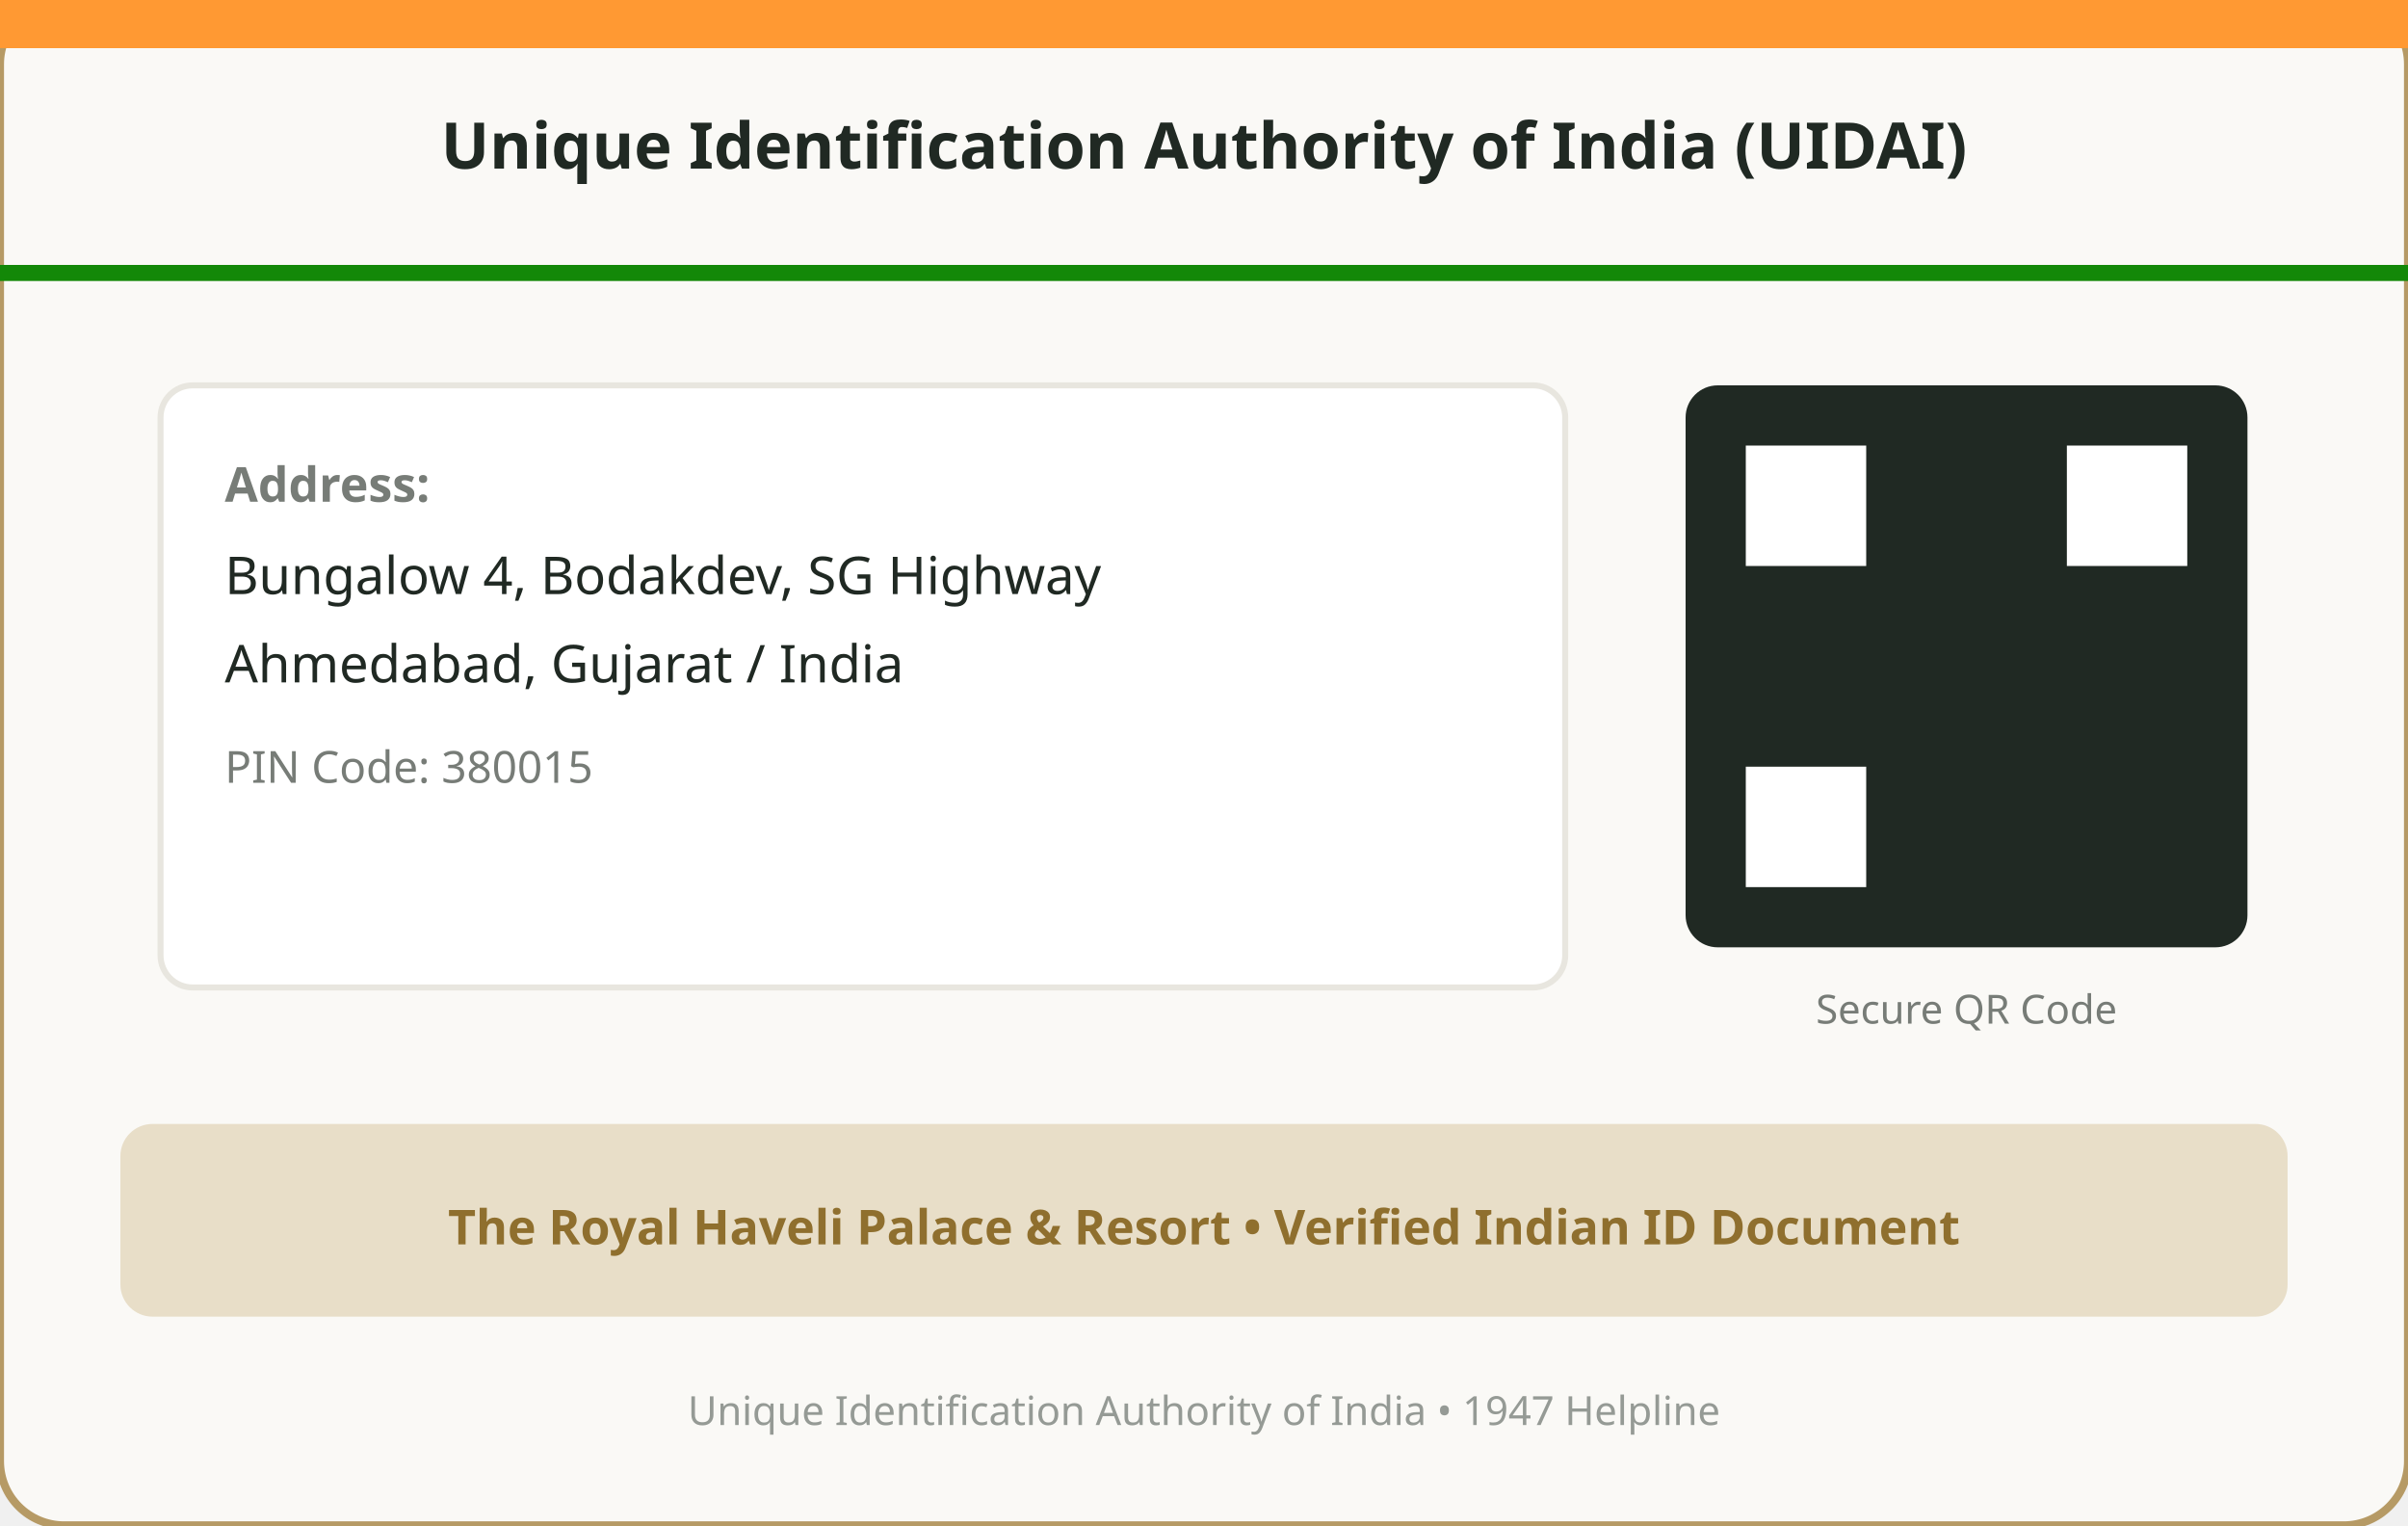
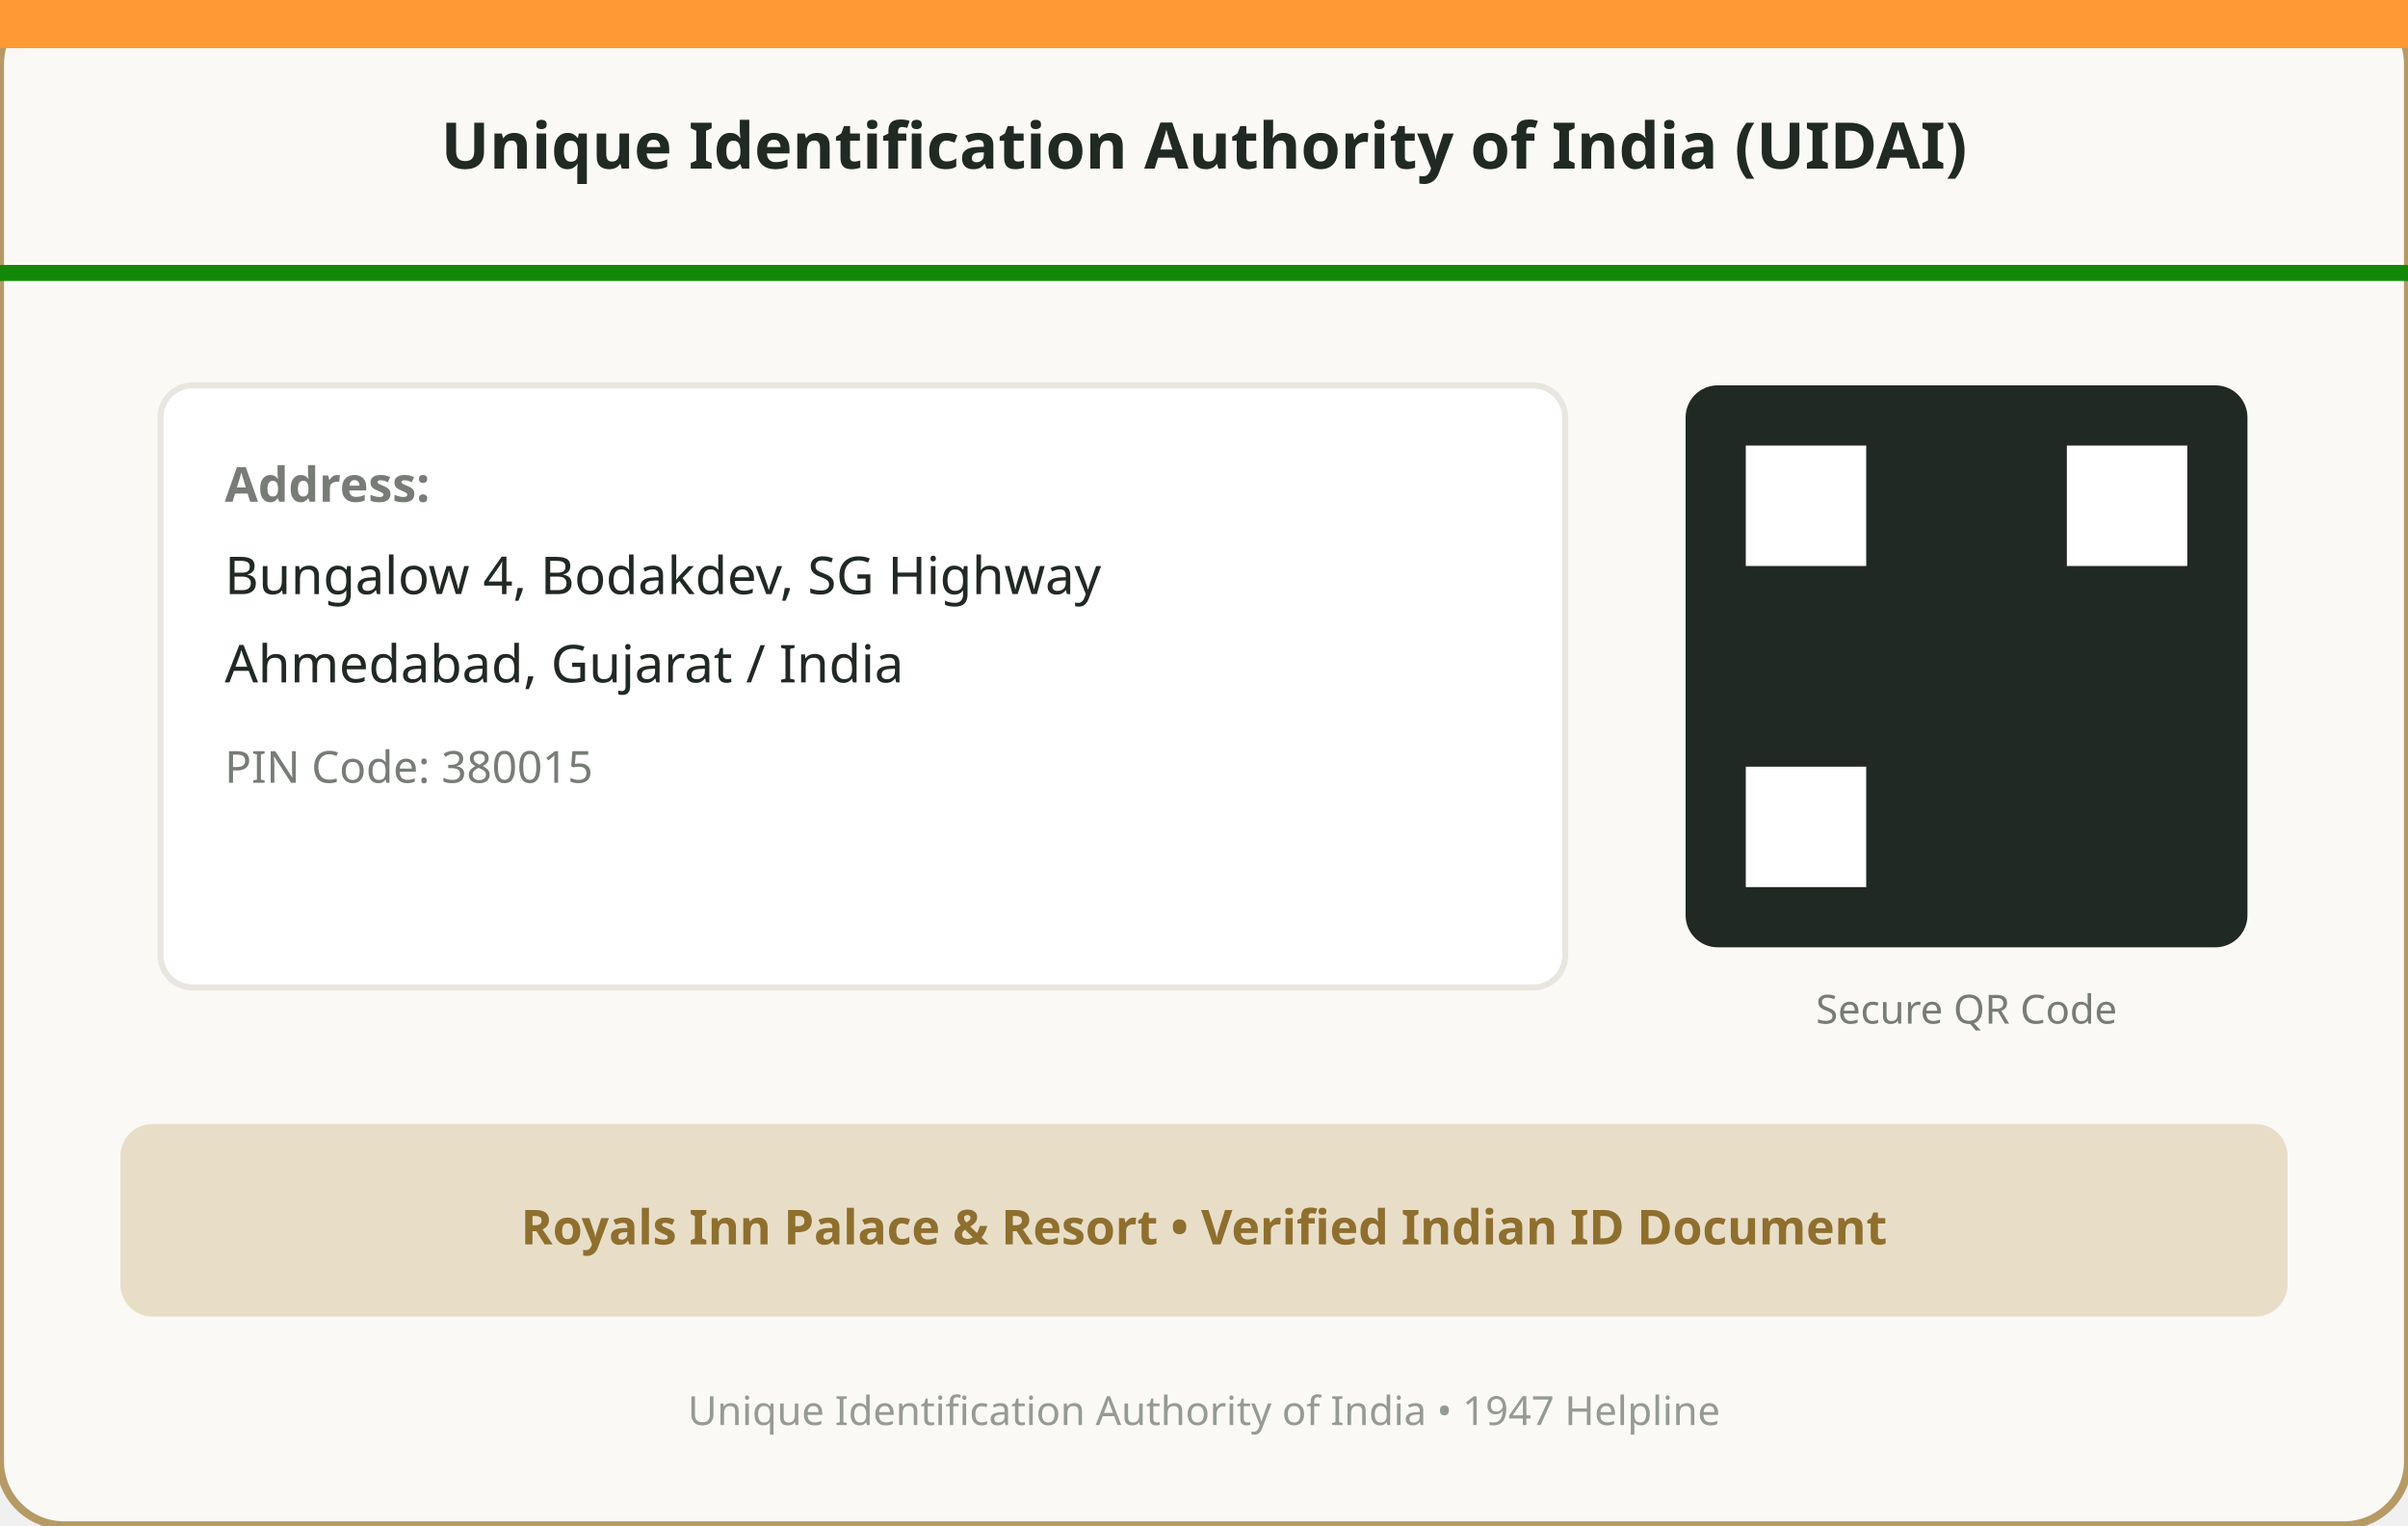
<svg xmlns="http://www.w3.org/2000/svg" viewBox="0 0 600 380" width="600" height="380">
  <rect width="600" height="380" rx="16" fill="#FAF9F6" stroke="#B69A65" stroke-width="2" />
  <rect x="0" y="0" width="600" height="12" fill="#FF9933" rx="16 16 0 0" />
  <rect x="0" y="66" width="600" height="4" fill="#138808" />
  <text x="300" y="42" font-family="sans-serif" font-size="16" font-weight="bold" fill="#202923" text-anchor="middle">Unique Identification Authority of India (UIDAI)</text>
  <rect x="40" y="96" width="350" height="150" rx="8" fill="#FFFFFF" stroke="#E8E6DF" stroke-width="1.5" />
  <text x="56" y="125" font-family="sans-serif" font-size="12" font-weight="bold" fill="#777C77">Address:</text>
  <text x="56" y="148" font-family="sans-serif" font-size="13" fill="#202923">Bungalow 4, Bodakdev, SG Highway</text>
  <text x="56" y="170" font-family="sans-serif" font-size="13" fill="#202923">Ahmedabad, Gujarat / India</text>
  <text x="56" y="195" font-family="sans-serif" font-size="11" fill="#777C77">PIN Code: 380015</text>
  <rect x="420" y="96" width="140" height="140" rx="8" fill="#202923" />
  <rect x="435" y="111" width="30" height="30" fill="#FFFFFF" />
  <rect x="515" y="111" width="30" height="30" fill="#FFFFFF" />
  <rect x="435" y="191" width="30" height="30" fill="#FFFFFF" />
  <text x="490" y="255" font-family="sans-serif" font-size="10" fill="#777C77" text-anchor="middle">Secure QR Code</text>
  <rect x="30" y="280" width="540" height="48" rx="8" fill="#E8DEC8" />
-   <text x="300" y="310" font-family="sans-serif" font-size="12" font-weight="bold" fill="#8F6F2E" text-anchor="middle">The Royal Haveli Palace &amp; Resort • Verified Indian ID Document</text>
+   <text x="300" y="310" font-family="sans-serif" font-size="12" font-weight="bold" fill="#8F6F2E" text-anchor="middle">Royals Inn Palace &amp; Resort • Verified Indian ID Document</text>
  <text x="300" y="355" font-family="sans-serif" font-size="10" fill="#959A95" text-anchor="middle">Unique Identification Authority of India • 1947 Helpline</text>
</svg>
